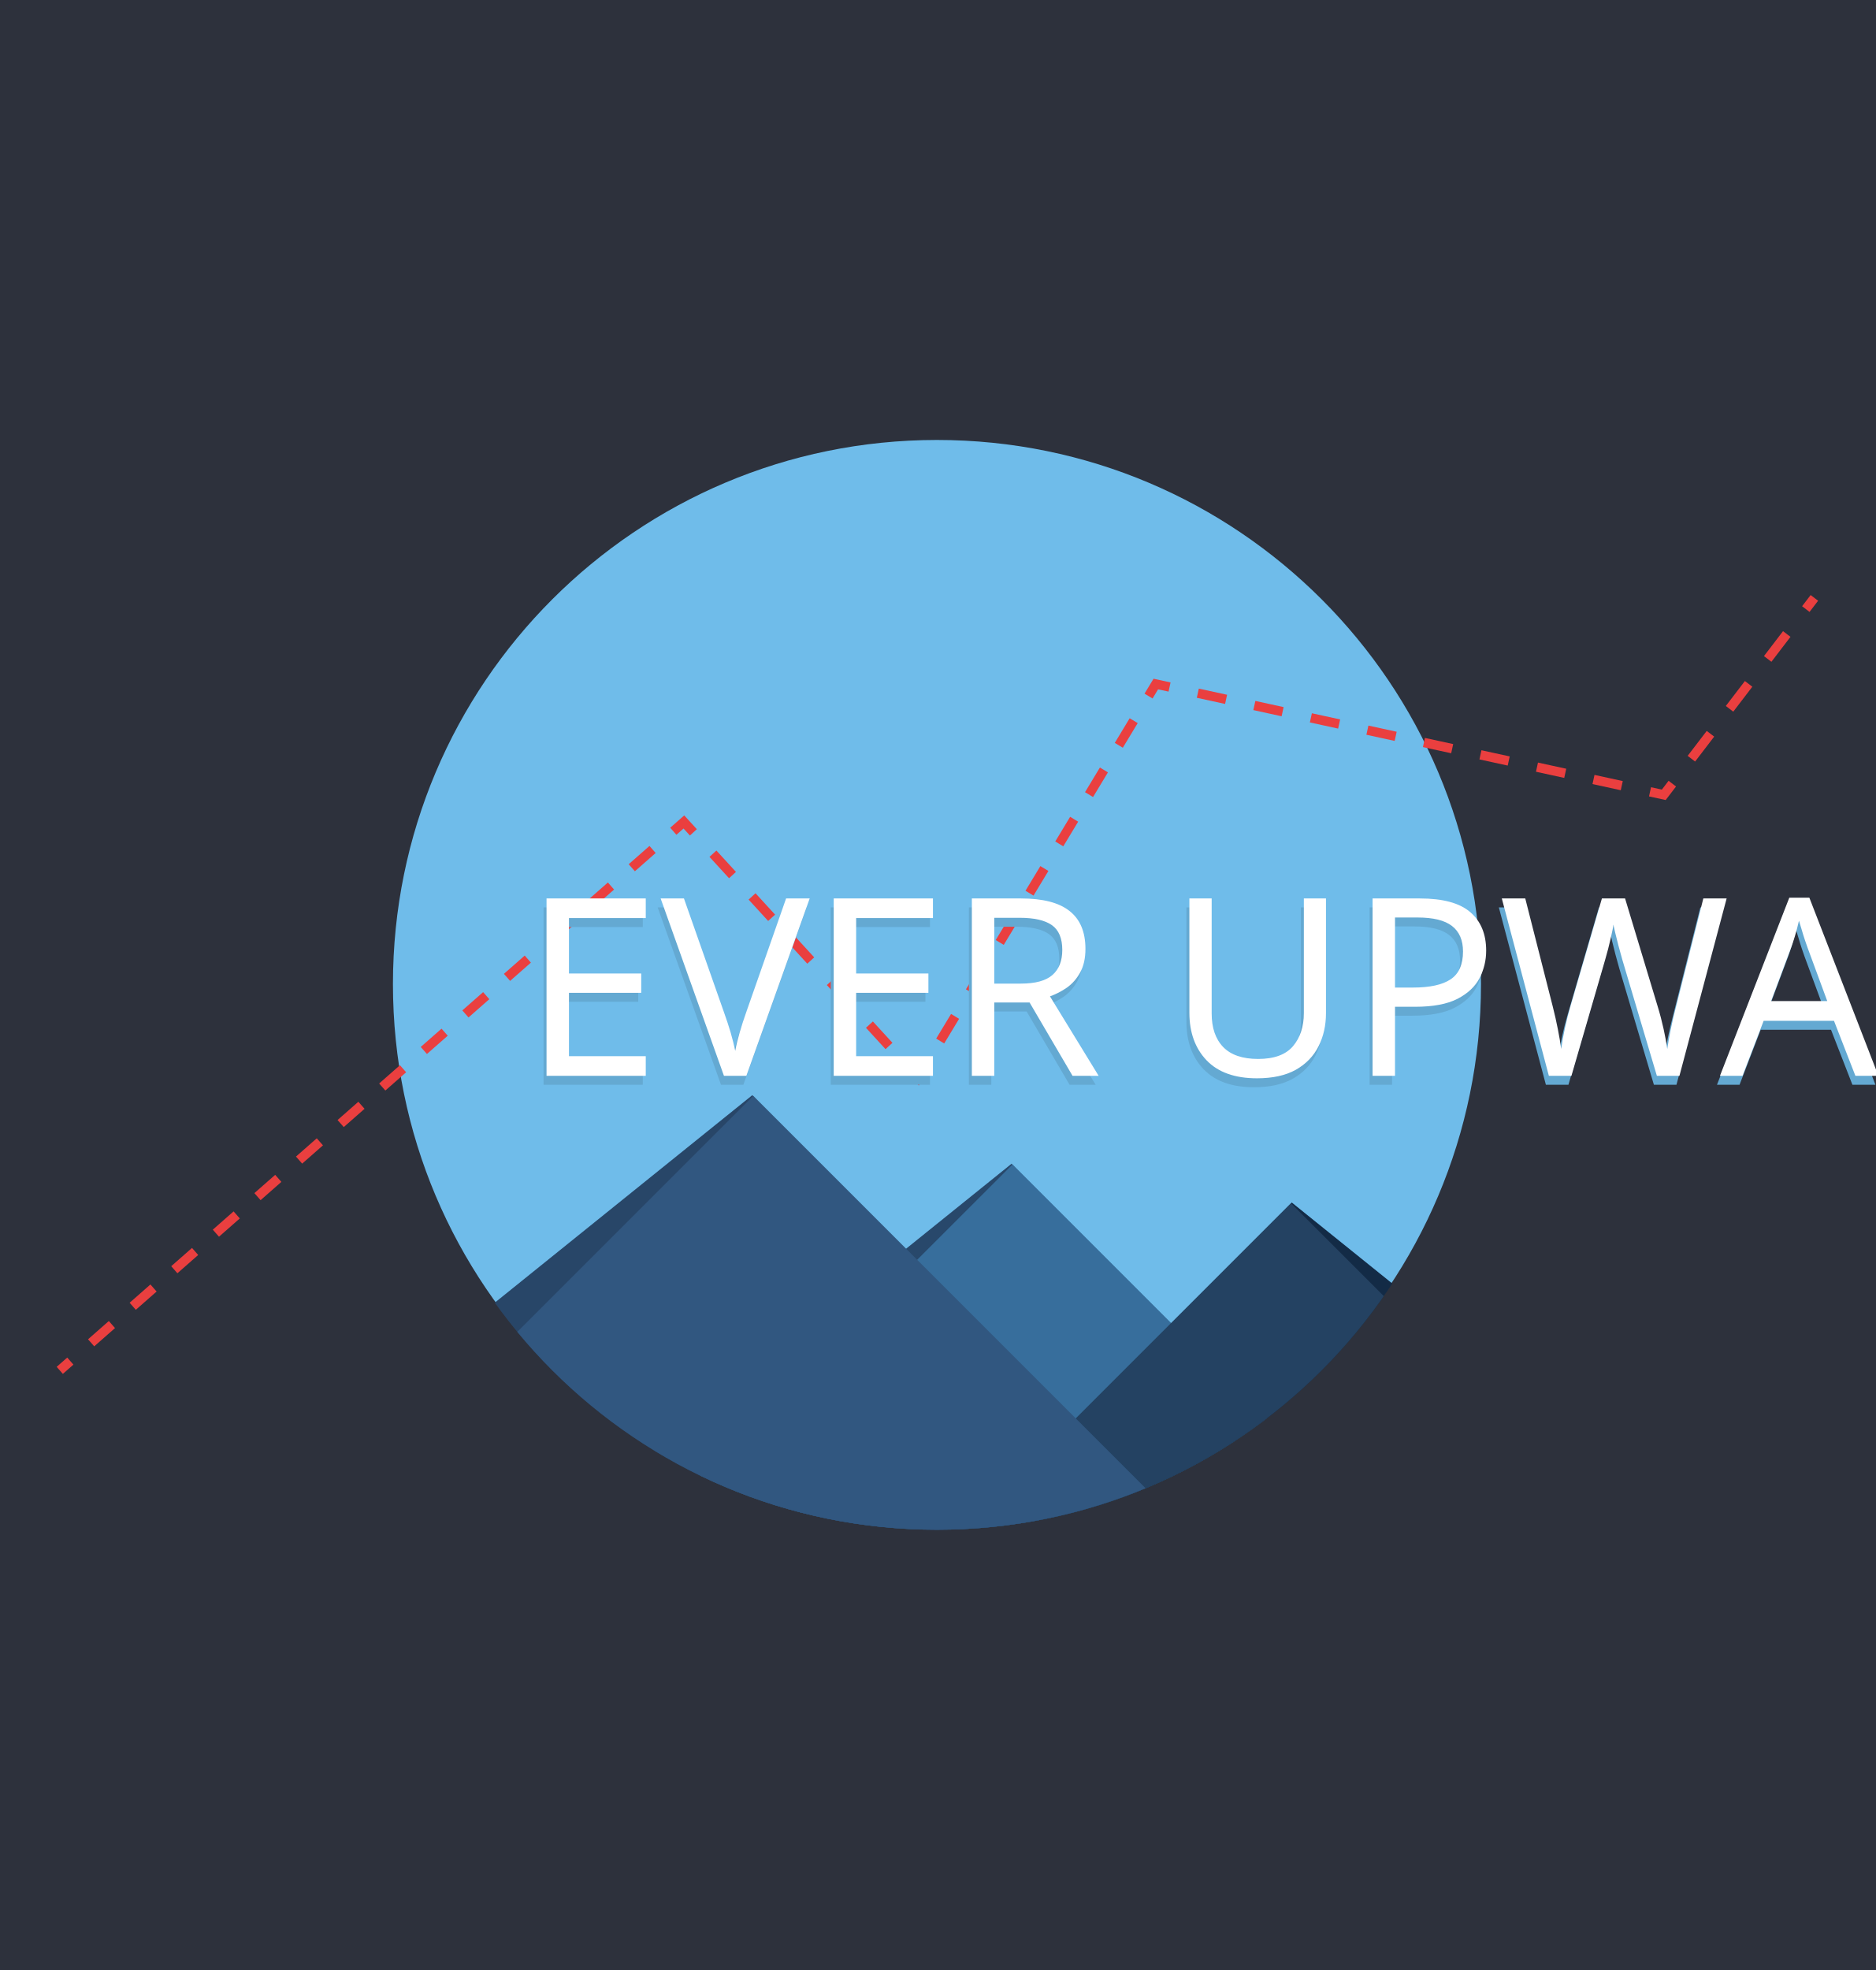
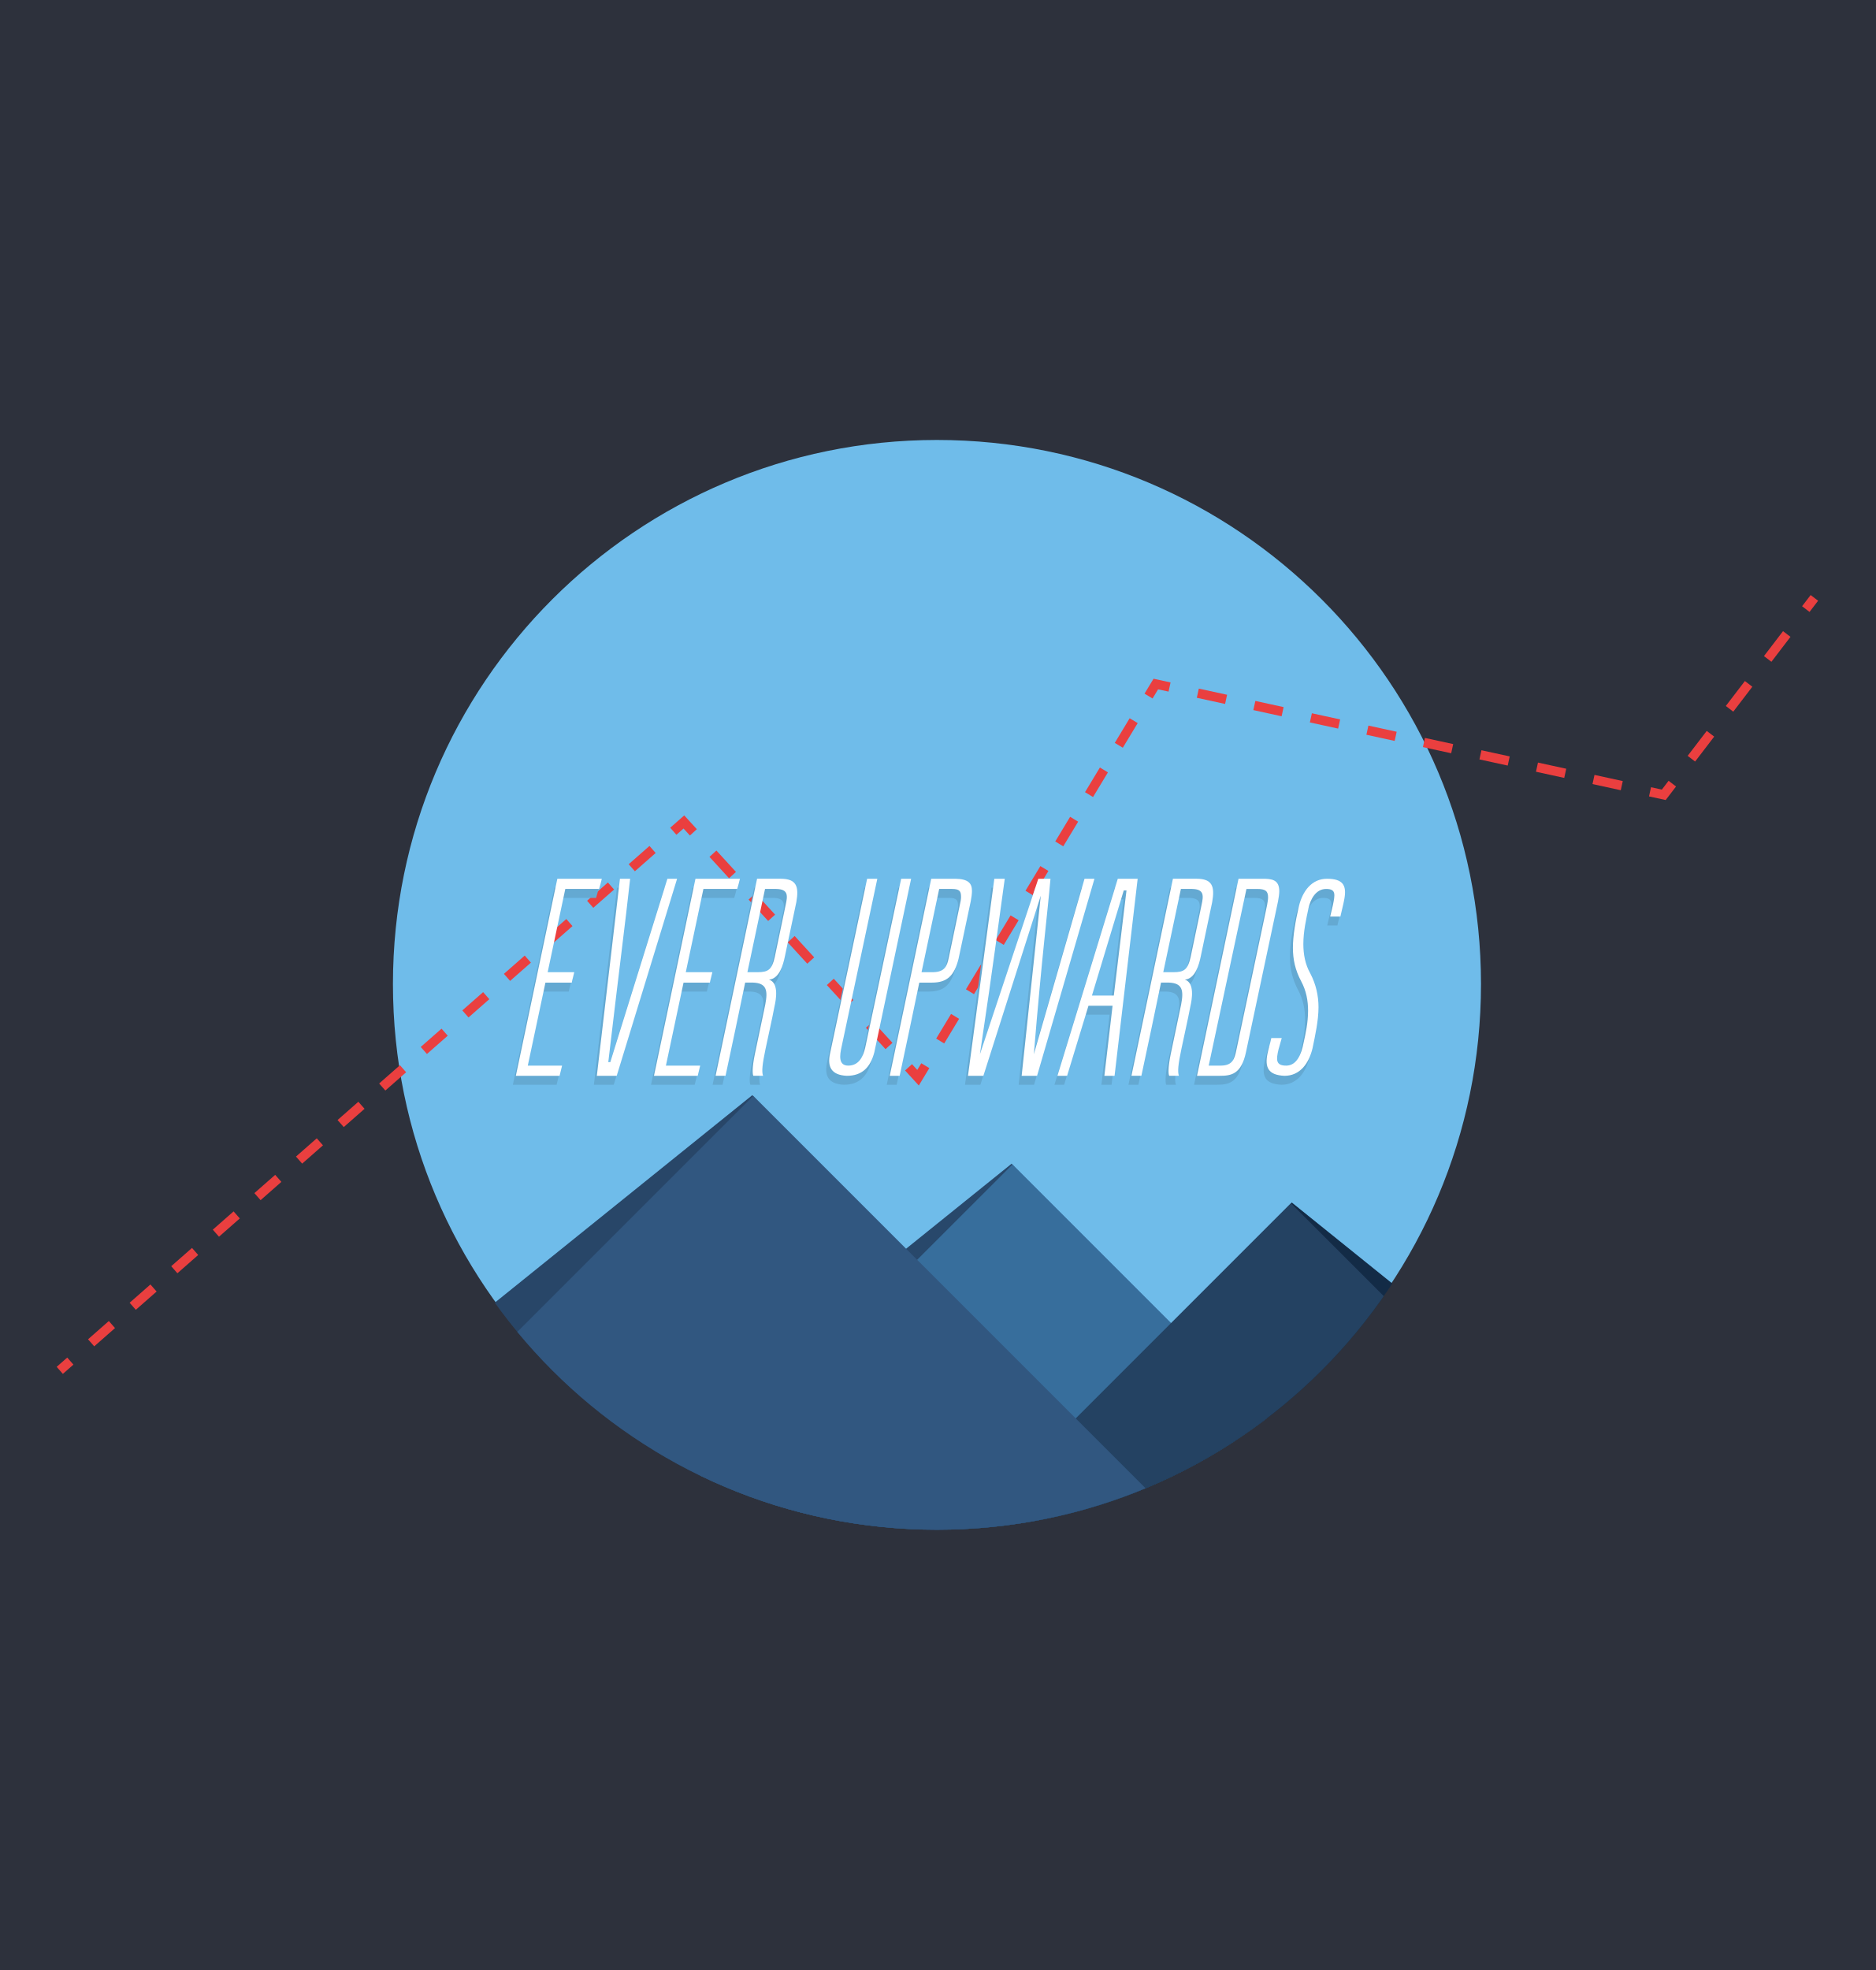
<svg xmlns="http://www.w3.org/2000/svg" xmlns:xlink="http://www.w3.org/1999/xlink" version="1.1" id="Amperbranch" x="0px" y="0px" width="200px" height="210px" viewBox="0 0 200 210" enable-background="new 0 0 200 210" xml:space="preserve">
  <rect x="-44.5" y="-33.5" fill="#2D313C" width="289" height="277" />
  <circle fill="#6FBCEA" cx="99.892" cy="104.9" r="58" />
  <g>
    <g>
      <line fill="none" stroke="#EA3F3F" stroke-miterlimit="10" x1="6.372" y1="146.08" x2="7.499" y2="145.09" />
      <line fill="none" stroke="#EA3F3F" stroke-miterlimit="10" stroke-dasharray="2.951,2.951" x1="9.716" y1="143.143" x2="70.675" y2="89.584" />
      <polyline fill="none" stroke="#EA3F3F" stroke-miterlimit="10" points="71.783,88.611 72.91,87.621 73.923,88.727   " />
-       <line fill="none" stroke="#EA3F3F" stroke-miterlimit="10" stroke-dasharray="3.088,3.088" x1="76.008" y1="91.004" x2="95.818" y2="112.638" />
-       <polyline fill="none" stroke="#EA3F3F" stroke-miterlimit="10" points="96.861,113.776 97.874,114.883 98.649,113.599   " />
-       <line fill="none" stroke="#EA3F3F" stroke-miterlimit="10" stroke-dasharray="3.069,3.069" x1="100.236" y1="110.973" x2="121.655" y2="75.514" />
-       <polyline fill="none" stroke="#EA3F3F" stroke-miterlimit="10" points="122.448,74.201 123.224,72.917 124.689,73.236   " />
+       <line fill="none" stroke="#EA3F3F" stroke-miterlimit="10" stroke-dasharray="3.088,3.088" x1="76.008" y1="91.004" x2="95.818" y2="112.639" />
+       <polyline fill="none" stroke="#EA3F3F" stroke-miterlimit="10" points="96.861,113.775 97.874,114.883 98.649,113.6   " />
+       <line fill="none" stroke="#EA3F3F" stroke-miterlimit="10" stroke-dasharray="3.069,3.069" x1="100.236" y1="110.973" x2="121.654" y2="75.514" />
+       <polyline fill="none" stroke="#EA3F3F" stroke-miterlimit="10" points="122.448,74.201 123.225,72.917 124.689,73.236   " />
      <line fill="none" stroke="#EA3F3F" stroke-miterlimit="10" stroke-dasharray="3.084,3.084" x1="127.702" y1="73.893" x2="174.406" y2="84.078" />
      <polyline fill="none" stroke="#EA3F3F" stroke-miterlimit="10" points="175.912,84.406 177.378,84.726 178.289,83.535   " />
      <line fill="none" stroke="#EA3F3F" stroke-miterlimit="10" stroke-dasharray="3.347,3.347" x1="180.322" y1="80.876" x2="191.506" y2="66.256" />
-       <line fill="none" stroke="#EA3F3F" stroke-miterlimit="10" x1="192.522" y1="64.927" x2="193.434" y2="63.735" />
+       <line fill="none" stroke="#EA3F3F" stroke-miterlimit="10" x1="192.521" y1="64.927" x2="193.434" y2="63.735" />
    </g>
+   </g>
+   <g enable-background="new    ">
+     <path fill="#64A9D2" d="M59.95,95.713l-1.88,8.874h2.834c-0.106,0.503-0.186,0.688-0.265,1.112h-2.808l-1.88,8.848h3.655   l-0.265,1.086h-4.662l4.423-21.006h4.742c-0.106,0.477-0.185,0.688-0.292,1.086H59.95z" />
+     <path fill="#64A9D2" d="M71.87,94.627l-6.437,21.006h-2.119l2.464-21.006h1.086c-0.53,4.821-1.139,9.403-2.331,19.549h0.212   l6.092-19.549H71.87z" />
+     <path fill="#64A9D2" d="M74.676,95.713l-1.88,8.874h2.834c-0.106,0.503-0.186,0.688-0.265,1.112h-2.808l-1.88,8.848h3.655   l-0.265,1.086h-4.662l4.423-21.006h4.742c-0.106,0.477-0.185,0.688-0.292,1.086H74.676z" />
+     <path fill="#64A9D2" d="M83.363,102.892c-0.185,0.9-0.583,2.384-1.695,2.49c1.086,0.344,0.742,2.172,0.583,2.86   c-0.265,1.404-0.662,3.126-0.954,4.529c-0.344,1.643-0.424,2.411-0.265,2.861H80c-0.08-0.133-0.159-0.769,0.159-2.305l1.113-5.298   c0.292-1.51,0.132-2.278-1.298-2.331h-0.848c-0.662,3.231-1.404,6.702-2.092,9.934h-1.06l4.423-21.006h2.49   c1.722,0,1.987,0.821,1.695,2.49L83.363,102.892z M80.476,104.587c1.113,0,1.51-0.292,1.801-1.59l1.166-5.562   c0.212-0.979,0.318-1.695-1.006-1.722h-1.192l-1.88,8.874H80.476z" />
+     <path fill="#64A9D2" d="M88.182,113.223l3.947-18.596h1.086l-3.814,17.934c-0.186,0.848-0.371,1.986,0.715,1.986   c1.165,0,1.589-1.007,1.801-1.881l3.841-18.039h1.06l-3.92,18.489c-0.424,1.616-1.298,2.517-2.94,2.517   C88.288,115.554,87.864,114.652,88.182,113.223z" />
+     <path fill="#64A9D2" d="M94.539,115.633l4.424-21.006h2.569c1.351,0.026,1.774,0.45,1.774,1.298c0,0.291-0.053,0.715-0.133,1.112   l-1.297,6.119c-0.451,1.775-1.192,2.543-2.835,2.543h-1.351c-0.663,3.231-1.404,6.702-2.093,9.934H94.539z M99.175,104.587   c1.245-0.026,1.483-0.662,1.669-1.59l1.165-5.562c0.079-0.345,0.133-0.609,0.133-0.874c0-0.609-0.159-0.848-0.98-0.848h-1.351   l-1.881,8.874H99.175z" />
+     <path fill="#64A9D2" d="M116.364,94.627l-6.118,21.006h-1.643l2.04-19.205c-2.543,8.026-4.371,13.669-6.12,19.205h-1.642   l2.808-21.006h1.113c-1.723,12.608-1.855,13.298-2.649,18.701l6.225-18.701h1.298c-0.344,3.92-0.9,8.105-1.774,18.701l5.404-18.701   H116.364z" />
+     <path fill="#64A9D2" d="M112.416,115.633l6.437-21.006h2.119l-2.463,21.006h-1.086l0.874-7.47h-2.569l-2.278,7.47H112.416z    M119.488,95.872l-3.391,11.205h2.331l1.352-11.205H119.488z" />
+     <path fill="#64A9D2" d="M127.699,102.892c-0.186,0.9-0.583,2.384-1.695,2.49c1.086,0.344,0.742,2.172,0.583,2.86   c-0.265,1.404-0.662,3.126-0.953,4.529c-0.345,1.643-0.424,2.411-0.266,2.861h-1.033c-0.079-0.133-0.158-0.769,0.159-2.305   l1.112-5.298c0.292-1.51,0.133-2.278-1.298-2.331h-0.848c-0.662,3.231-1.403,6.702-2.093,9.934h-1.06l4.424-21.006h2.49   c1.722,0,1.986,0.821,1.695,2.49L127.699,102.892z M124.812,104.587c1.112,0,1.51-0.292,1.801-1.59l1.166-5.562   c0.212-0.979,0.317-1.695-1.007-1.722h-1.192l-1.881,8.874H124.812z" />
+     <path fill="#64A9D2" d="M127.3,115.633l4.424-21.006h2.569c0.954,0,1.775,0.079,1.775,1.324c0,0.291-0.054,0.662-0.133,1.086   l-3.417,16.079c-0.503,2.384-1.616,2.517-2.808,2.517H127.3z M128.545,114.547h1.271c1.298,0,1.483-0.742,1.669-1.616l3.285-15.496   c0.053-0.317,0.105-0.583,0.105-0.821c0-0.662-0.265-0.9-1.165-0.9h-1.14L128.545,114.547z" />
+     <path fill="#64A9D2" d="M134.822,113.223c0.105-0.53,0.291-1.086,0.397-1.616h1.112l-0.345,1.219   c-0.265,1.112-0.291,1.722,0.821,1.722s1.616-1.192,1.854-2.438c0.212-0.953,0.477-2.119,0.477-3.417   c0-1.06-0.186-2.119-0.742-3.152c-0.635-1.191-0.874-2.331-0.874-3.549c0-1.271,0.266-2.835,0.636-4.424   c0.397-1.643,1.378-2.94,2.994-2.94c1.695,0,2.119,0.688,1.854,2.146c-0.105,0.609-0.291,1.271-0.424,1.881h-1.086l0.291-1.219   c0.213-1.086,0.371-1.722-0.715-1.722c-1.165,0-1.695,1.192-1.881,2.014c-0.265,1.244-0.556,2.516-0.556,3.867   c0,1.06,0.185,2.146,0.741,3.125c0.609,1.166,0.874,2.385,0.874,3.604c0,1.403-0.344,2.967-0.636,4.37   c-0.397,1.643-1.351,2.94-2.993,2.94C134.875,115.554,134.504,114.732,134.822,113.223z" />
+   </g>
+   <g enable-background="new    ">
+     <path fill="#FFFFFF" d="M60.268,94.76l-1.88,8.874h2.834c-0.106,0.503-0.186,0.688-0.265,1.112h-2.808l-1.88,8.848h3.655   l-0.265,1.086h-4.662l4.423-21.006h4.742c-0.106,0.477-0.185,0.688-0.292,1.086H60.268z" />
+     <path fill="#FFFFFF" d="M72.187,93.674L65.75,114.68h-2.119l2.464-21.006h1.086c-0.53,4.821-1.139,9.403-2.331,19.549h0.212   l6.092-19.549H72.187z" />
+     <path fill="#FFFFFF" d="M74.993,94.76l-1.88,8.874h2.834c-0.106,0.503-0.186,0.688-0.265,1.112h-2.808l-1.88,8.848h3.655   l-0.265,1.086h-4.662l4.423-21.006h4.742c-0.106,0.477-0.185,0.688-0.292,1.086H74.993z" />
+     <path fill="#FFFFFF" d="M83.681,101.938c-0.185,0.9-0.583,2.384-1.695,2.49c1.086,0.344,0.742,2.172,0.583,2.86   c-0.265,1.404-0.662,3.126-0.954,4.529c-0.344,1.643-0.424,2.411-0.265,2.861h-1.033c-0.08-0.133-0.159-0.769,0.159-2.305   l1.113-5.298c0.292-1.51,0.132-2.278-1.298-2.331h-0.848c-0.662,3.231-1.404,6.702-2.092,9.934h-1.06l4.423-21.006h2.49   c1.722,0,1.987,0.821,1.695,2.49L83.681,101.938z M80.793,103.634c1.113,0,1.51-0.292,1.801-1.59l1.166-5.562   c0.212-0.979,0.318-1.695-1.006-1.722h-1.192l-1.88,8.874H80.793z" />
+     <path fill="#FFFFFF" d="M88.5,112.27l3.947-18.596h1.086l-3.814,17.934c-0.186,0.848-0.371,1.986,0.715,1.986   c1.165,0,1.589-1.007,1.801-1.881l3.841-18.039h1.06l-3.92,18.489c-0.424,1.616-1.298,2.517-2.94,2.517   C88.605,114.601,88.182,113.699,88.5,112.27z" />
+     <path fill="#FFFFFF" d="M94.856,114.68l4.424-21.006h2.569c1.351,0.026,1.774,0.45,1.774,1.298c0,0.291-0.053,0.715-0.132,1.112   l-1.299,6.119c-0.449,1.775-1.191,2.543-2.834,2.543h-1.351c-0.663,3.231-1.404,6.702-2.093,9.934H94.856z M99.492,103.634   c1.244-0.026,1.483-0.662,1.668-1.59l1.166-5.562c0.08-0.345,0.133-0.609,0.133-0.874c0-0.609-0.159-0.848-0.98-0.848h-1.351   l-1.881,8.874H99.492z" />
+     <path fill="#FFFFFF" d="M116.682,93.674l-6.118,21.006h-1.643l2.04-19.205c-2.543,8.026-4.371,13.669-6.119,19.205h-1.643   l2.808-21.006h1.112c-1.722,12.608-1.854,13.298-2.648,18.701l6.225-18.701h1.298c-0.344,3.92-0.9,8.105-1.774,18.701l5.404-18.701   H116.682z" />
+     <path fill="#FFFFFF" d="M112.733,114.68l6.437-21.006h2.119l-2.463,21.006h-1.086l0.874-7.47h-2.569l-2.278,7.47H112.733z    M119.806,94.919l-3.391,11.205h2.331l1.352-11.205H119.806z" />
+     <path fill="#FFFFFF" d="M128.017,101.938c-0.186,0.9-0.583,2.384-1.695,2.49c1.086,0.344,0.742,2.172,0.583,2.86   c-0.265,1.404-0.662,3.126-0.953,4.529c-0.345,1.643-0.424,2.411-0.266,2.861h-1.033c-0.079-0.133-0.158-0.769,0.159-2.305   l1.112-5.298c0.292-1.51,0.133-2.278-1.298-2.331h-0.848c-0.662,3.231-1.403,6.702-2.093,9.934h-1.06l4.424-21.006h2.49   c1.722,0,1.986,0.821,1.695,2.49L128.017,101.938z M125.13,103.634c1.112,0,1.51-0.292,1.801-1.59l1.166-5.562   c0.212-0.979,0.317-1.695-1.007-1.722h-1.192l-1.881,8.874H125.13z" />
+     <path fill="#FFFFFF" d="M127.617,114.68l4.424-21.006h2.569c0.954,0,1.775,0.079,1.775,1.324c0,0.291-0.054,0.662-0.133,1.086   l-3.417,16.079c-0.503,2.384-1.616,2.517-2.808,2.517H127.617z M128.862,113.594h1.271c1.298,0,1.483-0.742,1.669-1.616   l3.285-15.496c0.053-0.317,0.105-0.583,0.105-0.821c0-0.662-0.265-0.9-1.165-0.9h-1.14L128.862,113.594z" />
+     <path fill="#FFFFFF" d="M135.14,112.27c0.105-0.53,0.291-1.086,0.397-1.616h1.112l-0.345,1.219   c-0.265,1.112-0.291,1.722,0.821,1.722s1.616-1.192,1.854-2.438c0.212-0.953,0.477-2.119,0.477-3.417   c0-1.06-0.186-2.119-0.742-3.152c-0.635-1.191-0.874-2.331-0.874-3.549c0-1.271,0.266-2.835,0.636-4.424   c0.397-1.643,1.378-2.94,2.994-2.94c1.695,0,2.119,0.688,1.854,2.146c-0.105,0.609-0.291,1.271-0.424,1.881h-1.086l0.291-1.219   c0.213-1.086,0.371-1.722-0.715-1.722c-1.165,0-1.695,1.192-1.881,2.014c-0.265,1.244-0.556,2.516-0.556,3.867   c0,1.06,0.185,2.146,0.741,3.125c0.609,1.166,0.874,2.385,0.874,3.604c0,1.403-0.344,2.967-0.636,4.37   c-0.397,1.643-1.351,2.94-2.993,2.94C135.192,114.601,134.821,113.779,135.14,112.27z" />
  </g>
  <g>
    <defs>
      <circle id="SVGID_1_" cx="99.892" cy="105.067" r="58" />
    </defs>
    <clipPath id="SVGID_2_">
      <use xlink:href="#SVGID_1_" overflow="visible" />
    </clipPath>
    <g clip-path="url(#SVGID_2_)">
-       <defs>
-         <rect id="SVGID_3_" x="43.5" y="50.5" width="113" height="113" />
-       </defs>
-       <clipPath id="SVGID_4_">
-         <use xlink:href="#SVGID_3_" overflow="visible" />
-       </clipPath>
-       <g clip-path="url(#SVGID_4_)">
-         <rect x="71.281" y="136.95" transform="matrix(0.6274 0.7787 -0.7787 0.6274 169.7738 -17.3829)" fill="#28486B" width="63.541" height="63.54" />
-         <rect x="76.178" y="137.286" transform="matrix(0.7071 0.7071 -0.7071 0.7071 151.1581 -26.8155)" fill="#376E9C" width="63.54" height="63.541" />
-         <rect x="110.749" y="141.08" transform="matrix(-0.6274 0.7787 -0.7787 -0.6274 366.5354 170.3229)" fill="#132B46" width="63.541" height="63.541" />
-         <rect x="105.854" y="141.416" transform="matrix(-0.7071 0.7071 -0.7071 -0.7071 357.4003 198.3362)" fill="#244262" width="63.541" height="63.542" />
-         <g>
-           <rect x="43.64" y="129.642" transform="matrix(0.6274 0.7787 -0.7787 0.6274 153.7835 1.4183)" fill="#284668" width="63.539" height="63.54" />
-           <rect x="48.535" y="129.979" transform="matrix(0.7071 0.7071 -0.7071 0.7071 137.8967 -9.4089)" fill="#315780" width="63.541" height="63.541" />
+       <g>
+         <defs>
+           <rect id="SVGID_3_" x="43.5" y="50.5" width="113" height="113" />
+         </defs>
+         <clipPath id="SVGID_4_">
+           <use xlink:href="#SVGID_3_" overflow="visible" />
+         </clipPath>
+         <g clip-path="url(#SVGID_4_)">
+           <rect x="71.275" y="136.948" transform="matrix(-0.6274 -0.7787 0.7787 -0.6274 36.3176 354.8141)" fill="#28486B" width="63.542" height="63.541" />
+           <rect x="76.178" y="137.284" transform="matrix(-0.7071 -0.7071 0.7071 -0.7071 64.7373 364.9249)" fill="#376E9C" width="63.539" height="63.541" />
+           <rect x="110.749" y="141.086" transform="matrix(0.6274 -0.7787 0.7787 0.6274 -81.4999 175.3853)" fill="#132B46" width="63.542" height="63.541" />
+           <rect x="105.855" y="141.419" transform="matrix(0.7071 -0.7071 0.7071 0.7071 -82.1542 148.0421)" fill="#244262" width="63.54" height="63.542" />
+           <g>
+             <rect x="43.634" y="129.64" transform="matrix(-0.6274 -0.7787 0.7787 -0.6274 -2.9771 321.3948)" fill="#284668" width="63.539" height="63.54" />
+             <rect x="48.538" y="129.978" transform="matrix(-0.7071 -0.7071 0.7071 -0.7071 22.7205 332.9072)" fill="#315780" width="63.54" height="63.54" />
+           </g>
        </g>
      </g>
    </g>
  </g>
-   <g>
-     <text transform="matrix(1 0 0 1 55.3877 115.6328)" fill="#64A9D2" font-family="'GuilderFree-LightItalic'" font-size="26.486">EVER UPWARDS</text>
-     <text transform="matrix(1 0 0 1 55.7051 114.6797)" fill="#FFFFFF" font-family="'GuilderFree-LightItalic'" font-size="26.486">EVER UPWARDS</text>
-   </g>
</svg>
